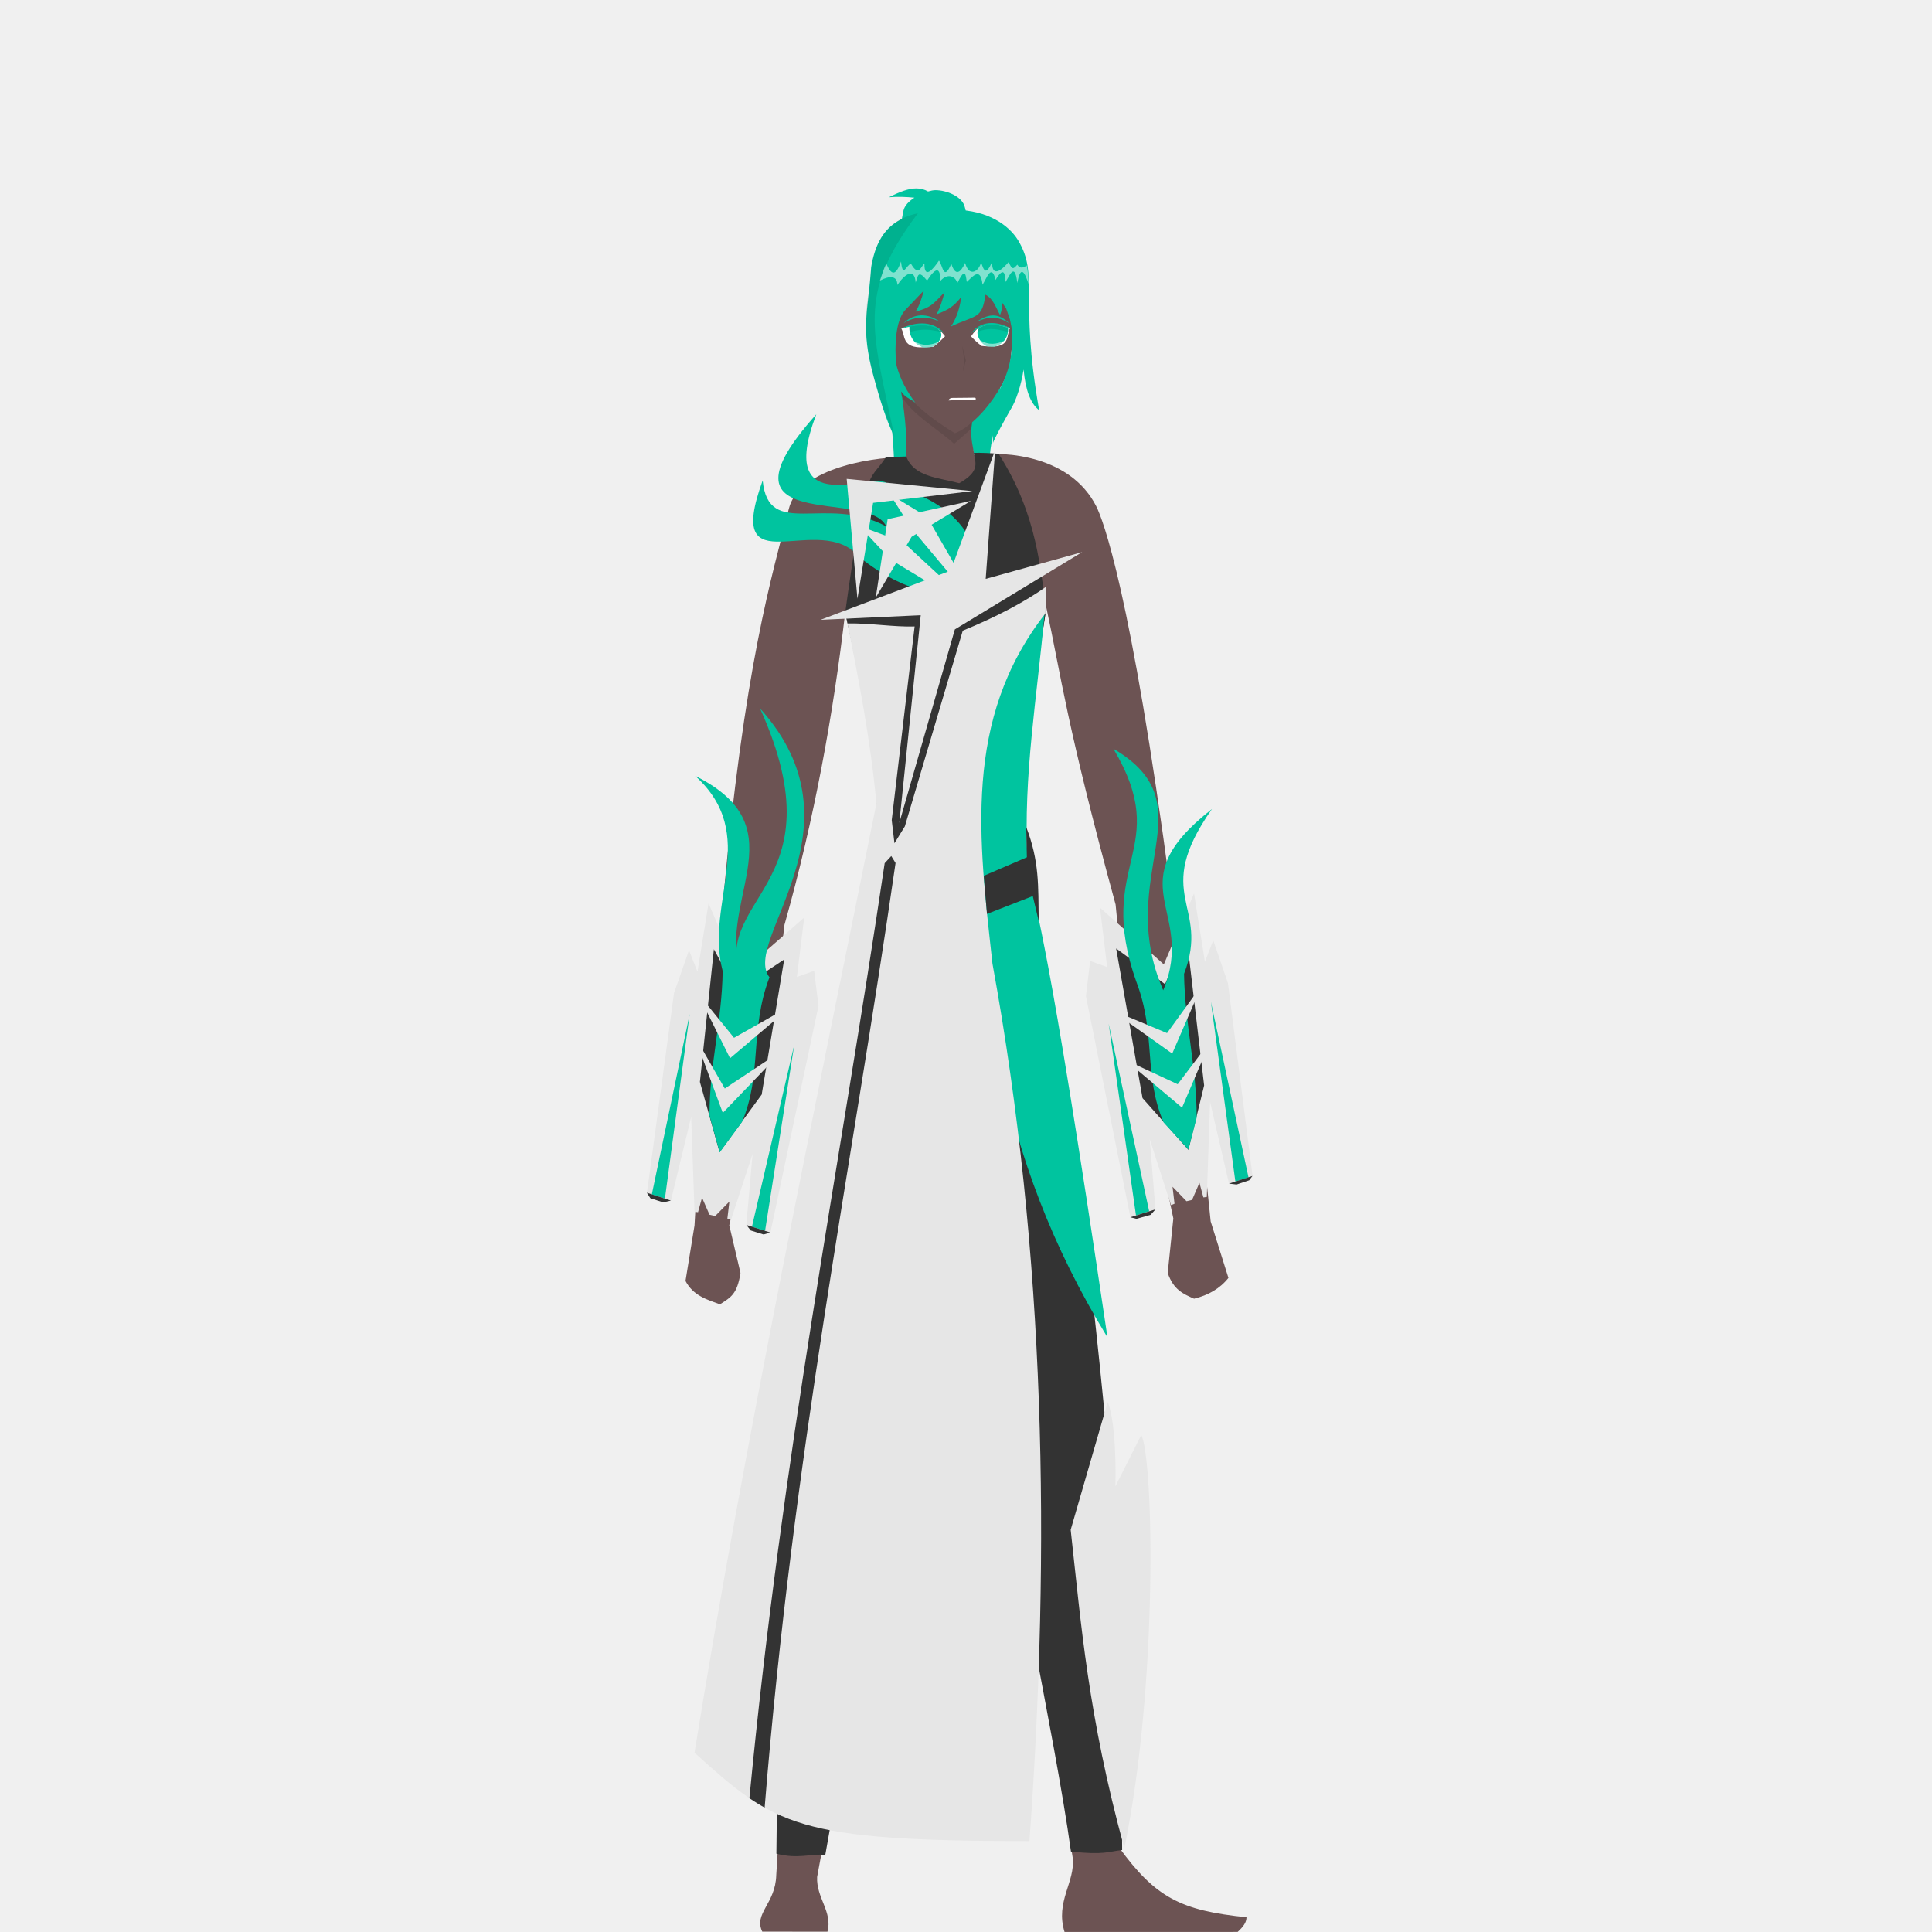
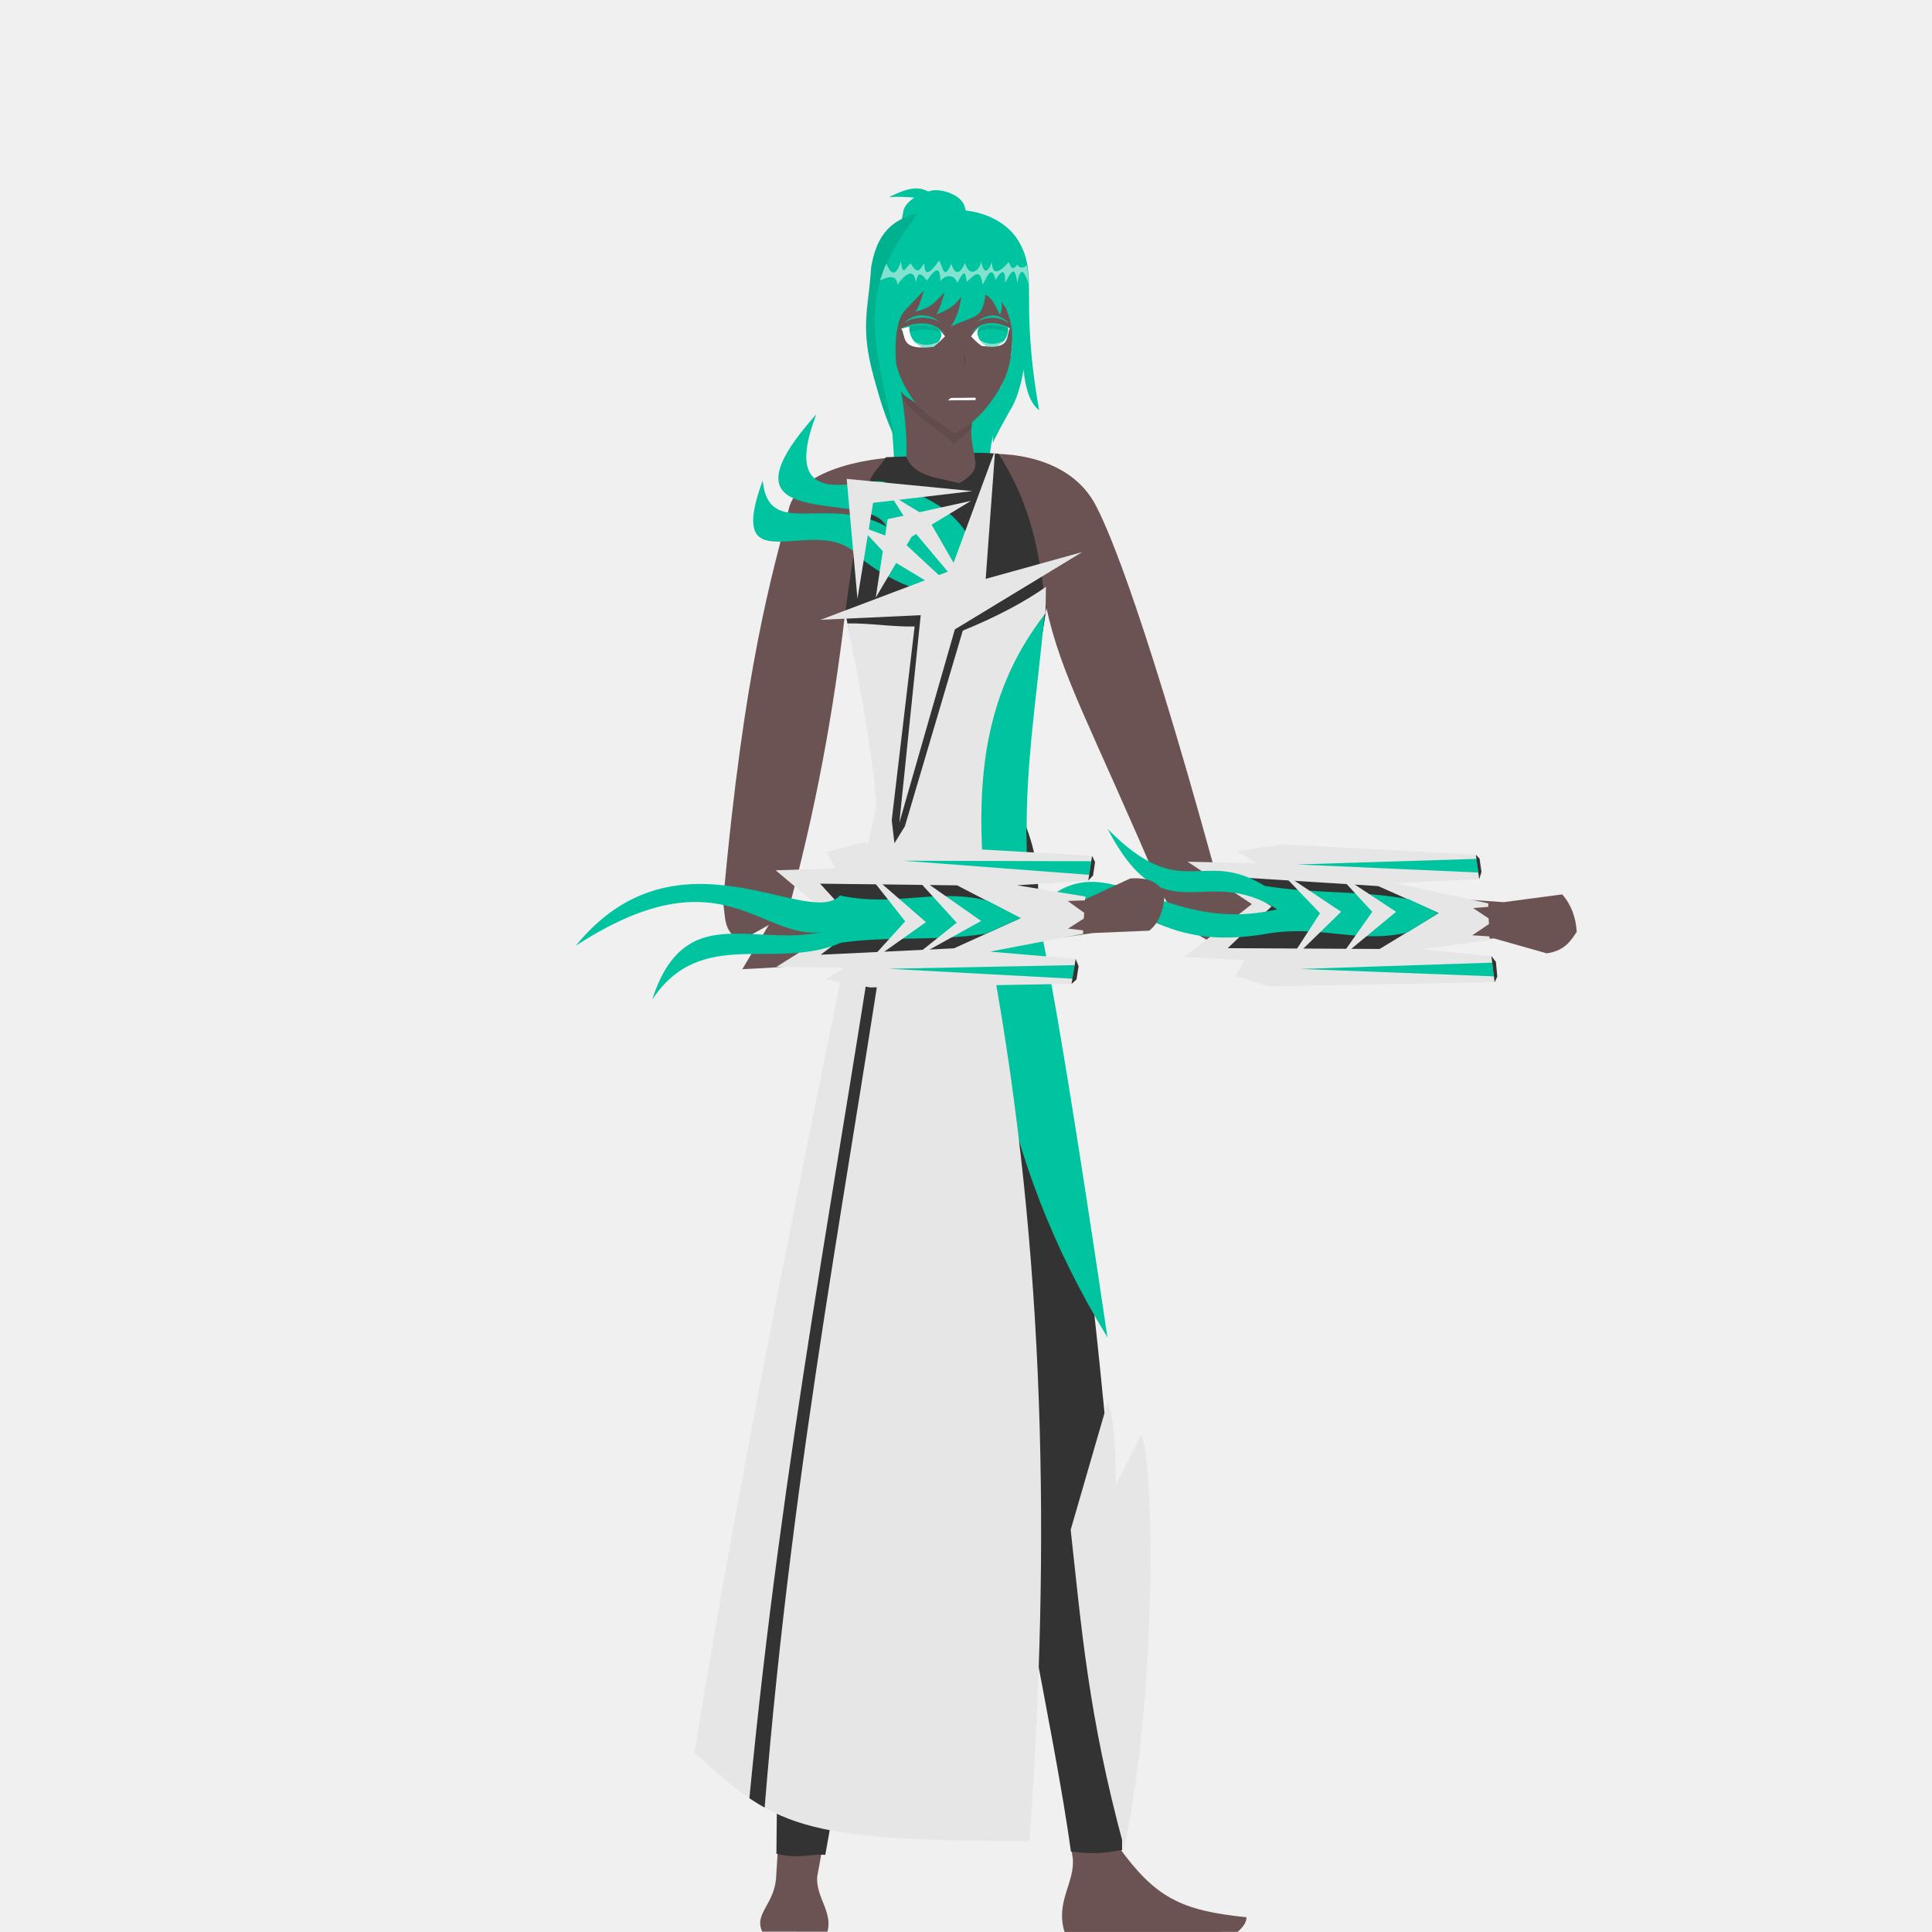
<svg xmlns="http://www.w3.org/2000/svg" version="1.1" id="svg1" width="1512" height="1512" viewBox="0 0 1512 1512">
  <defs id="defs1" />
  <g id="layer1" style="display:inline">
    <path id="path5" style="display:inline;fill:#00c49f;fill-opacity:1;stroke-width:3.78" d="m 717.107,147.44 c -5.925,0.01 -12.738,2.503 -21.379,6.902 6.79,-0.544 13.37,-0.327 19.908,0.357 -4.231,2.716 -7.779,6.211 -8.621,10.338 -7.486,36.699 -18.225,123.541 -18.225,123.541 37.628,106.375 -31.044,440.739 -9.554,689.342 5.945,60.6 23.091,134.268 40.413,208.141 13.38,-76.39 28.229,-145.433 47.395,-192.894 35.649,-146.865 -5.077,-569.819 -5.791,-643.337 0.699,10.212 9.128,22.203 13.301,31.373 -1.912,-47.119 5.751,-27.805 10.258,-103.258 l -29.631,-115.486 c -1.85,-8.778 -14.329,-13.64 -23.195,-13.646 -1.425,-0.001 -3.442,0.378 -5.672,1.022 -2.901,-1.628 -5.917,-2.399 -9.207,-2.394 z" />
-     <path id="path1" style="display:inline;fill:#6c5353;stroke-width:3.425" d="m 748.219,185.009 c -39.586,1.742 -50.845,10.403 -50.155,67.95 l 1.434,30.819 c 2.225,6.322 -0.47,2.339 3.179,9.316 5.51,26.382 7.244,48.286 6.673,64.492 -33.545,0.352 -84.735,11.112 -91.981,40.524 -12.794,51.934 -35.108,121.362 -51.888,311.991 -10.573,64.971 -16.766,154.131 -21.939,248.923 l -7.06,43.462 c 6.005,11.477 16.658,14.553 26.943,18.294 8.743,-5.57 13.502,-8.056 16.09,-24.529 l -8.785,-37.319 c 20.693,-89.763 35.978,-169.752 43.22,-235.206 23.407,-82.951 38.113,-164.156 47.498,-244.292 11.303,49.643 15.274,37.644 29.516,182.647 -26.078,164.375 -52.469,331.999 -64.237,496.375 l -19.224,309.001 c -0.562,22.53 -17.831,29.976 -10.953,44.254 l 51.029,0.057 c 4.191,-15.512 -8.864,-26.539 -8.087,-42.793 l 55.246,-300.534 c 25.583,-129.761 51.678,-259.522 63.282,-389.283 2.481,119.788 18.315,247.621 34.896,375.903 l 46.629,299.121 c 1.946,18.851 -13.778,34.071 -6.425,57.789 l 135.478,-0.032 c 4.414,-4.05 6.919,-7.426 6.919,-11.476 -51.544,-5.248 -71.187,-15.447 -99.754,-54.621 l -9.398,-285.073 C 855.808,997.347 830.113,829.889 799.507,660.714 c 4.678,-154.175 12.998,-130.892 19.201,-186.006 11.947,55.058 15.626,91.386 54.37,233.18 5.804,67.006 26.469,157.885 45.186,245.636 l -4.394,42.723 c 4.546,13.208 12.077,16.343 20.61,20.13 11.131,-2.708 20.276,-7.908 26.905,-16.266 L 947.475,955.886 c -10.479,-104.002 -20.957,-195.206 -31.436,-259.452 -31.06,-233.889 -52.97,-290.108 -58.143,-300.279 -19.733,-38.802 -69.244,-43.536 -95.436,-39.989 -1.109,-8.005 -3.624,-14.598 -1.662,-25.686 12.503,-10.833 21.897,-24.979 29.48,-41.623 1.305,-15.85 3.427,-29.515 3.017,-49.956 -3.224,-23.921 -7.824,-53.695 -45.075,-53.891 z" />
+     <path d="m 748.219,185.008 c -39.586,1.742 -50.845,10.405 -50.154,67.951 l 1.434,30.818 c 2.225,6.322 -0.469,2.339 3.18,9.316 5.51,26.382 7.243,48.286 6.672,64.492 -33.545,0.352 -84.735,11.111 -91.98,40.523 -12.701,51.556 -34.771,120.652 -51.508,308.146 2.061,10.964 -0.115,24.854 14.865,29.359 l 35.254,-19.748 c 22.132,-80.211 36.381,-158.84 45.469,-236.432 11.303,49.643 15.274,37.644 29.516,182.646 -26.078,164.375 -52.468,332 -64.236,496.375 l -19.225,309 c -0.562,22.53 -17.831,29.976 -10.953,44.254 l 51.029,0.059 c 4.191,-15.512 -8.865,-26.539 -8.088,-42.793 l 55.246,-300.535 c 25.583,-129.761 51.677,-259.523 63.281,-389.283 2.481,119.788 18.315,247.622 34.896,375.904 l 46.629,299.121 c 1.946,18.851 -13.776,34.071 -6.424,57.789 l 135.477,-0.033 c 4.414,-4.05 6.92,-7.425 6.92,-11.475 -51.544,-5.248 -71.188,-15.447 -99.754,-54.621 l -9.398,-285.074 C 855.808,997.346 830.114,829.889 799.508,660.715 c 4.678,-154.175 12.997,-130.892 19.201,-186.006 11.947,55.058 34.146,91.169 91.777,226.393 41.981,80.4 171.728,38.043 258.783,33.314 l 41.324,11.695 c 13.793,-2.2 18.18,-9.078 23.383,-16.83 -0.748,-11.431 -4.293,-21.336 -11.383,-29.307 l -45.963,6.076 C 1072.746,698.235 1048.48,702.882 951.494,683.922 888.977,456.414 863.069,406.326 857.896,396.154 c -19.733,-38.802 -69.245,-43.537 -95.438,-39.99 -1.108,-8.005 -3.624,-14.597 -1.662,-25.686 12.503,-10.833 21.897,-24.979 29.48,-41.623 1.305,-15.849 3.427,-29.515 3.018,-49.955 -3.224,-23.921 -7.826,-53.697 -45.076,-53.893 z" style="display:inline;fill:#6c5353;stroke-width:3.425" id="path4" />
    <path style="display:inline;fill:#ffffff;stroke-width:4.143" d="m 739.611,263.181 c -5.065,-6.702 -8.226,-7.762 -15.821,-8.986 -7.093,0.494 -12.125,0.186 -18.405,2.97 3.192,5.413 0.436,14.075 14.39,14.698 8.757,-0.099 1.643,0.111 10.524,-0.441 3.576,-2.266 7.378,-6.361 9.312,-8.24 z" id="path8" />
    <path style="display:inline;fill:#00c49f;fill-opacity:1;stroke-width:4.232" d="m 734.652,257.916 c -4.852,-4.399 -16.648,-4.063 -22.949,-2.543 -0.513,8.249 4.311,14.313 11.017,16.479 1.55,-0.095 4.375,-0.01 5.918,-0.281 4.848,-0.999 11.485,-9.259 6.013,-13.654 z" id="path9" />
    <path style="display:inline;fill:#00c49f;fill-opacity:1;stroke-width:4.143" d="m 704.775,257.375 c 12.502,-3.309 24.268,-5.155 34.626,3.856 -10.417,-12.195 -25.816,-8.214 -34.626,-3.856 z" id="path10" />
    <path style="display:inline;fill:#00c49f;fill-opacity:1;stroke-width:3.066" d="m 764.587,251.681 c 9.828,-4.319 16.857,-4.124 25.358,1.462 -8.26,-8.139 -15.753,-8.073 -25.358,-1.462 z" id="path10-8-6" />
    <path style="display:inline;fill:#00c49f;fill-opacity:1;stroke-width:3.013" d="m 735.368,251.715 c -9.447,-4.462 -19.92,-4.22 -28.198,1.241 8.074,-8.017 18.993,-7.99 28.198,-1.241 z" id="path10-8-6-6" />
    <path style="display:inline;fill:#ffffff;stroke-width:3.942" d="m 759.952,263.265 c 4.586,-6.702 6.924,-8.148 13.8,-9.372 6.422,0.494 10.977,0.186 16.663,2.97 -2.89,5.413 0.014,13.715 -12.619,14.339 -7.928,-0.099 -1.487,0.111 -9.528,-0.441 -3.237,-2.266 -6.564,-5.616 -8.316,-7.495 z" id="path8-9" />
    <path style="display:inline;fill:#00c49f;fill-opacity:1;stroke-width:3.926" d="m 790.708,256.943 c -11.224,-3.309 -21.565,-4.908 -30.864,4.103 9.353,-12.195 22.955,-8.461 30.864,-4.103 z" id="path10-5" />
    <path style="display:inline;fill:#00c49f;fill-opacity:1;stroke-width:4.137" d="m 766.907,256.081 c 9.236,-3.876 15.992,-1.223 22.013,0.297 0.491,8.249 -4.12,12.737 -10.528,14.903 -1.482,-0.095 -4.181,-0.01 -5.655,-0.281 -4.632,-0.999 -11.058,-10.524 -5.829,-14.919 z" id="path9-5" />
    <path style="display:inline;fill:#000000;fill-opacity:0.1;stroke-width:3.425" d="m 704.08,300.105 c 6.917,14.157 26.441,28.719 43.249,38.972 6.259,-2.597 9.796,-5.53 13.43,-8.713 l -0.425,5.018 -13.636,11.984 c -12.279,-11.481 -32.539,-22.399 -40.881,-37.058 -0.493,-3.401 -1.158,-6.802 -1.737,-10.203 z" id="path15" />
    <path style="display:inline;fill:#000000;fill-opacity:0.1;stroke-width:3.425" d="m 711.862,259.718 c 12.927,-3.14 16.914,-1.306 24.128,-0.114 -4.432,-6.765 -19.261,-5.059 -24.256,-3.819 -0.076,0.251 0.205,3.612 0.127,3.933 z" id="path2" />
    <path id="path7" style="display:inline;fill:#00c49f;fill-opacity:1;stroke-width:3.78" d="m 747.201,164.176 c -1.092,-0.015 -2.2,-0.012 -3.326,0.014 -37.854,0.851 -56.252,10.96 -62.098,44.738 -2.201,34.714 -8.706,47.086 1.899,85.693 4.534,16.508 9.192,33.122 16.893,48.486 2.95,-16.421 5.31,-24.988 4.137,-37.377 4.155,5.704 5.947,5.332 11.623,9.348 -10.044,-13.108 -13.741,-24.8 -15.014,-30.471 -1.212,-13.288 -0.601,-33.26 6.828,-41.639 l 14.916,-15.627 c -1.698,5.804 -3.246,11.44 -6.596,16.578 12.153,-3.341 13.23,-5.385 22.773,-15.207 -1.693,5.986 -3.274,11.881 -6.371,17.346 8.797,-3.406 13.343,-5.856 19.457,-13.717 -1.244,8.492 -3.212,15.722 -8.041,23.131 19.771,-9.221 24.209,-5.52 26.971,-24.848 6.045,3.053 7.993,9.845 11.367,15.848 1.548,-3.474 1.554,-6.492 1.303,-10.146 l 3.473,5.053 2.998,8.682 1.549,7.744 c 0.592,14.615 -0.334,28.142 -7.963,43.506 -6.892,13.88 -7.185,29.857 -6.854,45.545 0,-1.683 9.575,-19.127 13.379,-25.711 4.902,-7.416 8.86,-20.771 10.553,-31.977 1.521,16.313 5.526,26.847 12.195,31.881 -15.762,-88.852 0.104,-105.342 -16.455,-132.955 l -0.164,-0.361 -0.02,0.062 c -7.32,-11.642 -23.457,-23.255 -49.412,-23.619 z" />
    <path style="display:inline;fill:#000000;fill-opacity:0.1;stroke-width:3.388" d="m 765.016,259.717 c 10.248,-4.071 16.603,-1.508 23.911,-0.043 -0.062,-0.652 0.097,-2.812 -0.019,-3.28 -7.015,-2.396 -23.696,-4.575 -23.892,3.575 z" id="path2-2" />
    <path style="display:inline;fill:#ffffff;fill-opacity:0.5;stroke-width:3.425" d="m 767.024,266.212 c 6.85,4.162 12.855,3.228 18.581,0.619 -1.504,1.714 -3.662,3.252 -7.274,4.402 l -4.395,-0.095 c -3.54,-0.062 -5.974,-3.103 -6.912,-4.926 z" id="path36" />
    <path style="display:inline;fill:#ffffff;fill-opacity:0.5;stroke-width:3.425" d="m 715.606,267.104 c 6.85,4.162 13.257,2.97 18.983,0.362 -1.504,1.714 -2.93,3.326 -6.25,4.181 l -5.529,0.163 c -3.906,-1.2 -5.974,-3.103 -7.205,-4.705 z" id="path36-0" />
    <path style="display:inline;fill:#000000;fill-opacity:0.1;stroke-width:3.78" d="m 718.362,166.884 c -47.956,63.977 -36.027,90.134 -18.288,175.077 -20.319,-49.602 -26.741,-82.694 -19.611,-116.26 1.342,-28.033 7.366,-52.175 37.899,-58.817 z" id="path24" />
    <path style="display:inline;fill:#ffffff;fill-opacity:0.5;stroke-width:2.77" d="m 693.688,206.396 c 3.162,7.299 6.76,11.689 11.47,-1.773 1.348,13.469 3.962,2.967 7.76,1.727 6.159,10.782 7.792,1.909 10.56,-0.042 -0.213,13.104 7.167,3.838 11.353,-2.319 2.951,3.301 3.587,16.974 9.655,2.422 3.321,10.473 7.472,6.714 10.793,-0.617 3.864,13.357 12.574,4.18 12.386,-1.192 2.425,8.486 4.307,10.468 8.679,0.504 0.043,13.928 9.4,4.344 13.035,-0.086 2.8,6.885 3.974,5.227 6.774,2.09 2.146,3.606 5.232,2.266 7.378,0.586 1.278,6.327 1.175,10.484 1.387,14.554 -2.611,-8.399 -6.161,-15.817 -8.772,-0.758 -2.15,-18.852 -7.135,-2.514 -9.725,-0.371 0.538,-4.965 -0.082,-14.229 -7.292,-2.05 -3.164,-13.33 -7.047,-0.994 -10.211,3.761 -1.549,-14.687 -7.873,-6.074 -12.307,-2.226 -1.02,-7.311 -1.661,-10.503 -7.397,0.917 -1.567,-5.662 -7.971,-7.859 -13.299,-1.613 0.039,-11.175 -3.558,-10.841 -10.364,-0.348 -6.692,-8.115 -7.106,-4.746 -8.916,1.579 -0.961,-12.466 -9.099,-6.023 -14.346,1.898 -0.067,-7.263 -5.755,-7.554 -13.651,-3.44 1.59,-4.518 2.887,-9.402 5.051,-13.203 z" id="path43" />
    <path style="display:inline;fill:#ffffff;stroke-width:2.458" d="m 742.463,313.422 c -0.406,0.104 0.443,-2.113 2.987,-2.008 13.861,-0.205 14.36,-0.073 17.624,-0.2 0.942,0.315 0.513,1.738 0.23,1.9 -11.224,0.257 -16.77,-0.098 -20.841,0.307 z" id="path14" />
    <path style="display:inline;fill:#333333;stroke-width:3.425" d="m 709.282,357.258 c 5.886,16.022 25.331,16.549 41.427,20.902 16.758,-9.433 12.483,-16.096 11.443,-23.708 3.294,-0.294 15.747,0.267 19.329,0.67 31.387,48.953 32.357,92.714 37.481,120.734 -5.621,36.467 -23.123,130.383 -16.433,202.428 36.068,143.361 61.481,425.108 64.154,450.486 2.859,54.469 11.416,229.296 11.517,319.112 -10.721,1.103 -13.878,4.073 -40.056,1.171 -13.02,-94.496 -51.462,-263.155 -52.21,-311.602 -10.64,-84.345 -31.101,-266.412 -28.405,-341.292 -23.265,213.305 -73.467,437.417 -111.64,655.449 -12.347,-0.859 -21.23,3.467 -38.272,-0.886 2.057,-328.802 50.604,-550.058 79.305,-780.792 3.188,-61.184 -16.374,-150.171 -25.491,-190.326 16.514,-118.918 18.018,-100.621 31.893,-121.763 2.676,-0.222 12.817,-0.439 15.957,-0.583 z" id="path6" />
    <path style="display:inline;fill:#00c49f;fill-opacity:1;stroke-width:3.78" d="m 694.438,378.497 c -9.467,-10.587 -88.093,30.695 -55.595,-54.255 -86.026,96.036 40.923,57.28 54.703,87.681 -47.405,-25.315 -92.161,10.66 -96.667,-35.91 -31.221,85.653 44.257,21.818 76.141,60.354 7.529,5.413 34.996,30.238 91.876,34.213 7.409,-53.382 -21.248,-78.149 -70.457,-92.083 z" id="path46" />
    <path style="display:inline;fill:#000000;fill-opacity:0.1;stroke-width:6.519" d="m 753,270.594 1.615,11.297 -1.012,8.892 2.282,-8.617 z" id="path32" />
    <path id="path33" style="display:inline;fill:#e6e6e6;fill-opacity:1;stroke-width:3.78" d="m 778.798,352.276 -34.766,94.268 -101.871,38.523 78.406,-3.609 -16.74,162.482 43.457,-151.383 99.66,-60.492 -75.531,20.957 z" />
    <path style="display:inline;fill:#e6e6e6;fill-opacity:1;stroke-width:3.78" d="m 759.858,392.002 -46.424,28.084 -28.048,47.572 9.291,-61.353 z" id="path34" />
    <path style="display:inline;fill:#00c49f;fill-opacity:1;stroke-width:3.78" d="m 817.447,480.397 c -5.608,63.895 -16.789,126.862 -13.345,192.266 9.368,59.536 13.271,40.978 62.61,373.977 C 778.758,902.575 765.529,769.723 761.973,605.138 c 17.431,-42.255 18.424,-94.97 55.474,-124.74 z" id="path57" />
    <path style="display:inline;fill:#e6e6e6;fill-opacity:1;stroke-width:3.78" d="m 761.006,384.346 -77.709,9.187 -12.25,75.029 -8.422,-93.786 z" id="path35" />
    <path style="display:inline;fill:#e6e6e6;fill-opacity:1;stroke-width:3.78" d="m 753.478,493.546 c 26.409,-10.748 48.964,-22.814 65.084,-34.294 l -0.341,20.722 c -64.988,83.18 -52.143,177.518 -41.512,274.236 41.679,227.834 45.485,456.763 28.946,686.656 -182.289,0 -198.877,-12.026 -262.119,-69.148 40.2,-248.885 92.531,-495.839 142.345,-742.8 -4.597,-50.275 -14.076,-97.966 -22.641,-141.021 18.148,-0.294 36.447,2.911 52.55,2.368 l -17.916,151.607 2.138,18.059 8.141,-13.229 z" id="path40" />
    <path style="display:inline;fill:#e6e6e6;fill-opacity:1;stroke-width:3.78" d="m 672.497,411.61 34.487,12.745 60.727,56.229 -70.666,-42.626 z" id="path47" />
    <path style="display:inline;fill:#e6e6e6;fill-opacity:1;stroke-width:3.78" d="m 696.464,386.777 16.866,26.753 55.701,66.449 -43.487,-75.464 z" id="path48" />
-     <path id="path55" style="display:inline;fill:#e6e6e6;fill-opacity:1;stroke-width:3.78" d="m 554.511,707.018 -8.666,53.441 -6.633,-16.803 -11.707,33.523 -21.187,156.336 18.768,6.012 15.839,-65.476 2.633,74.298 2.724,0.343 3.126,-11.402 5.863,13.35 4.415,1.055 11.142,-11.335 -1.574,13.282 2.798,1.093 16.941,-51.645 -4.938,55.539 18.867,5.957 37.633,-177.32 -3.371,-27.484 -13.518,4.775 5.703,-46.449 -50.83,44.361 z" />
-     <path id="path55-2" style="display:inline;fill:#e6e6e6;fill-opacity:1;stroke-width:3.748" d="m 934.455,699.289 8.521,53.441 6.522,-16.803 11.511,33.523 19.25,150.905 -18.399,6.066 -14.82,-63.968 -2.589,74.298 -2.679,0.343 -3.074,-11.402 -5.765,13.35 -4.341,1.055 -10.955,-11.335 1.548,13.282 -2.751,1.093 -16.657,-51.645 4.498,54.942 -19.613,6.178 -34.809,-173.075 3.315,-27.484 13.291,4.775 -5.607,-46.449 49.978,44.361 z" />
+     <path id="path55-2" style="display:inline;fill:#e6e6e6;fill-opacity:1;stroke-width:3.748" d="m 929.396,674.383 54.104,1.172 -15.366,-9.421 35.042,-5.331 151.915,8.043 2.679,19.187 -65.588,3.143 72.638,15.832 -0.14,2.697 -11.768,0.986 12.104,8.059 0.261,4.46 -13.111,8.752 13.345,0.852 0.584,2.902 -53.791,7.154 54.861,5.399 2.571,20.402 -176.51,3.302 -26.449,-8.175 7.075,-12.223 -46.703,-2.788 52.583,-41.241 z" />
    <path id="path58" style="display:inline;fill:#e6e6e6;fill-opacity:1;stroke-width:3.78" d="m 866.911,1097.177 -28.992,100.08 c 8.324,74.778 13.541,145.066 41.863,248.731 2e-4,0 -2e-4,0 0,-0.01 0.041,0.236 0.074,0.459 0.115,0.695 26.511,-128.578 22.988,-303.868 13.283,-323.717 l -20.244,40.242 c 0.61,-28.412 -1.318,-54.122 -6.026,-66.021 z" />
-     <path style="display:inline;fill:#00c49f;fill-opacity:1;stroke-width:3.78" d="m 510.119,934.781 29.653,-141.262 -19.388,144.506 z" id="path59" />
-     <path style="display:inline;fill:#00c49f;fill-opacity:1;stroke-width:3.78" d="m 588.48,960.029 33.105,-142.273 -22.84,145.516 z" id="path59-2" />
-     <path style="display:inline;fill:#00c49f;fill-opacity:1;stroke-width:3.781" d="m 977.092,921.45 -29.441,-137.528 19.166,140.771 z" id="path59-1" />
-     <path style="display:inline;fill:#00c49f;fill-opacity:1;stroke-width:3.781" d="m 899.36,947.955 -31.697,-146.768 21.374,150.023 z" id="path59-2-8" />
-     <path style="display:inline;fill:#333333;fill-opacity:1;stroke-width:3.78" d="m 576.544,775.637 37.182,-24.777 -17.627,105.754 -32.965,45.127 -15.38,-55.035 10.943,-103.83 z" id="path60" />
-     <path style="display:inline;fill:#333333;fill-opacity:1;stroke-width:3.78" d="m 873.5,742.297 38.275,27.909 16.745,-38.275 13.843,117.523 -12.288,50.419 -35.918,-40.469 z" id="path61" />
-     <path style="display:inline;fill:#00c49f;fill-opacity:1;stroke-width:3.786" d="m 930.052,899.609 6.47,-24.898 c 0.094,-39.543 -9.316,-73.19 -9.868,-112.6 20.887,-54.086 -26.006,-60.906 21.827,-128.954 -75.743,59.272 -11.889,78.572 -38.14,141.823 -39.124,-90.175 36.488,-144.801 -38.957,-188.976 47.004,79.178 -15.083,89.049 17.887,182.203 15.761,41.256 5.333,72.802 21.423,110.281 z" id="path67-3" />
-     <path style="display:inline;fill:#00c49f;fill-opacity:1;stroke-width:3.78" d="m 563.205,901.892 -7.959,-28.794 c -0.094,-39.543 9.779,-73.702 10.329,-113.113 -14.322,-54.086 29.721,-106.357 -21.555,-152.816 84.716,42.306 11.804,99.184 37.811,165.686 -31.132,-72.019 77.465,-75.144 13.04,-218.344 84.275,93.308 -15.122,181.662 7.324,210.304 -15.706,41.256 -5.515,75.886 -21.549,113.365 z" id="path67" />
-     <path style="display:inline;fill:#e6e6e6;fill-opacity:1;stroke-width:3.78" d="m 545.569,776.6 28.877,35.581 47.441,-26.814 -50.535,42.8 z" id="path62" />
-     <path style="display:inline;fill:#e6e6e6;fill-opacity:1;stroke-width:3.78" d="m 542.991,809.602 24.236,42.284 45.894,-30.424 -47.441,49.504 z" id="path63" />
-     <path style="display:inline;fill:#e6e6e6;fill-opacity:1;stroke-width:3.989" d="m 868.5,789.761 44.817,18.751 27.36,-37.774 -23.283,53.78 z" id="path64" />
-     <path style="display:inline;fill:#e6e6e6;fill-opacity:1;stroke-width:3.78" d="m 880.651,829.441 41.025,19.083 25.742,-34.101 -22.346,52.441 z" id="path65" />
+     <path style="display:inline;fill:#00c49f;fill-opacity:1;stroke-width:3.781" d="m 1155.6,672.155 -140.575,4.377 141.929,6.313 z" id="path59-1" />
+     <path style="display:inline;fill:#00c49f;fill-opacity:1;stroke-width:3.781" d="m 1167.78,753.373 -150.071,4.944 151.427,5.794 z" id="path59-2-8" />
+     <path style="display:inline;fill:#333333;fill-opacity:1;stroke-width:3.78" d="m 960.812,742.045 34.303,-32.668 -34.665,-23.319 118.104,7.394 47.409,21.105 -46.239,28.103 z" id="path61" />
+     <path style="display:inline;fill:#00c49f;fill-opacity:1;stroke-width:3.786" d="m 1125.701,714.532 -23.34,-10.818 c -38.889,-7.163 -73.676,-3.92 -112.551,-10.424 -49.48,-30.221 -64.575,14.697 -122.973,-44.533 44.774,85.12 75.18,25.747 132.719,62.883 -95.718,22.37 -135.944,-61.79 -192.897,4.54 86.306,-32.089 84.917,30.762 182.465,14.98 43.409,-8.13 72.582,7.77 112.334,-1.359 z" id="path67-3" />
+     <path style="display:inline;fill:#e6e6e6;fill-opacity:1;stroke-width:3.989" d="m 1006.617,755.451 26.462,-40.742 -32.273,-33.673 48.75,32.524 z" id="path64" />
+     <path style="display:inline;fill:#e6e6e6;fill-opacity:1;stroke-width:3.78" d="m 1047.83,750.59 26.111,-36.952 -28.949,-31.424 47.6,31.362 z" id="path65" />
    <path style="display:inline;fill:#333333;fill-opacity:1;stroke-width:3.78" d="m 769.901,685.426 33.737,-14.512 -0.514,-23.667 c 10.301,26.737 9.416,45.556 9.775,73.573 l -4.63,-19.551 -35.854,13.976 z" id="path66" />
    <path style="display:inline;fill:#333333;fill-opacity:1;stroke-width:3.78" d="m 692.354,675.545 c -35.926,242.179 -79.993,461.968 -105.869,731.786 3.739,2.444 7.724,5.002 11.937,7.328 22.563,-278.866 67.311,-495.612 102.451,-739.261 l -3.359,-5.459 z" id="path68" />
-     <path style="display:inline;fill:#333333;fill-opacity:1;stroke-width:3.78" d="m 506.193,933.392 2.814,4.355 10.01,3.227 6.055,-1.38 z" id="path69" />
-     <path style="display:inline;fill:#333333;fill-opacity:1;stroke-width:3.78" d="m 584.109,958.639 3.409,4.335 10.097,3.152 5.24,-1.559 z" id="path70" />
-     <path style="display:inline;fill:#333333;fill-opacity:1;stroke-width:3.78" d="m 884.555,952.627 4.819,1.235 11.1,-3.128 3.888,-4.329 z" id="path71" />
-     <path style="display:inline;fill:#333333;fill-opacity:1;stroke-width:3.78" d="m 961.817,926.3 5.94,0.7 9.88,-3.293 2.558,-3.409 z" id="path72" />
+     <path style="display:inline;fill:#333333;fill-opacity:1;stroke-width:3.78" d="m 1169.729,768.775 2.076,-4.52 -1.093,-11.48 -3.564,-4.599 z" id="path71" />
+     <path style="display:inline;fill:#333333;fill-opacity:1;stroke-width:3.78" d="m 1157.641,688.051 1.751,-5.719 -1.474,-10.309 -2.897,-3.126 z" id="path72" />
+     <path d="M 580.948,758.483 C 646.61,755.677 762.012,744.136 855.412,730.191 l 43.994,-1.837 c 10.033,-8.193 10.9,-19.247 12.493,-30.075 -7.216,-7.442 -10.609,-11.604 -27.265,-10.822 l -34.785,16.119 c -92.091,-2.196 -173.521,-1.063 -239.092,5.022 z" style="display:inline;fill:#6c5353;stroke-width:3.425" id="path13" />
+     <path id="path55" style="display:inline;fill:#e6e6e6;fill-opacity:1;stroke-width:3.78" d="m 607.493,756.77 54.138,0.424 -15.596,9.115 34.915,6.464 157.739,-2.875 3.083,-19.464 -67.125,-5.68 73.029,-13.92 -0.076,-2.745 -11.745,-1.353 12.301,-7.828 0.37,-4.525 -12.9,-9.285 13.367,-0.467 0.654,-2.931 -53.623,-8.876 55.643,-3.58 3.013,-19.554 -180.984,-10.183 -26.65,7.518 6.779,12.632 -46.776,1.439 51.586,43.479 z" />
+     <path style="display:inline;fill:#00c49f;fill-opacity:1;stroke-width:3.78" d="m 839.361,765.949 -144.131,-7.789 145.773,-2.85 z" id="path59" />
+     <path style="display:inline;fill:#00c49f;fill-opacity:1;stroke-width:3.78" d="M 852.377,684.657 706.722,673.611 854.019,674.018 Z" id="path59-2" />
+     <path style="display:inline;fill:#333333;fill-opacity:1;stroke-width:3.78" d="m 671.955,724.541 -30.152,-32.974 107.205,1.312 49.622,25.706 -52.049,23.584 -104.285,5.001 z" id="path60" />
+     <path style="display:inline;fill:#00c49f;fill-opacity:1;stroke-width:3.78" d="m 798.768,718.493 -27.246,12.253 c -39.067,6.116 -74.332,1.562 -113.367,7.022 -51.273,22.393 -109.644,-13.173 -147.749,44.581 28.908,-90.171 96.229,-26.774 157.992,-62.608 -66.436,41.739 -86.067,-65.115 -217.782,20.372 79.381,-97.505 181.846,-12.726 206.734,-39.274 43.167,9.239 75.84,-6.109 115.325,4.029 z" id="path67" />
+     <path style="display:inline;fill:#e6e6e6;fill-opacity:1;stroke-width:3.78" d="m 677.626,755.008 30.767,-33.96 -33.728,-42.803 49.998,43.425 z" id="path62" />
+     <path style="display:inline;fill:#e6e6e6;fill-opacity:1;stroke-width:3.78" d="m 710.635,752.529 38.099,-30.394 -37.06,-40.724 56.152,39.346 z" id="path63" />
+     <path style="display:inline;fill:#333333;fill-opacity:1;stroke-width:3.78" d="m 838.586,770.041 3.876,-3.445 1.664,-10.385 -2.286,-5.774 z" id="path69" />
+     <path style="display:inline;fill:#333333;fill-opacity:1;stroke-width:3.78" d="m 851.669,689.188 3.765,-4.03 1.578,-10.459 -2.339,-4.942 z" id="path70" />
  </g>
</svg>
